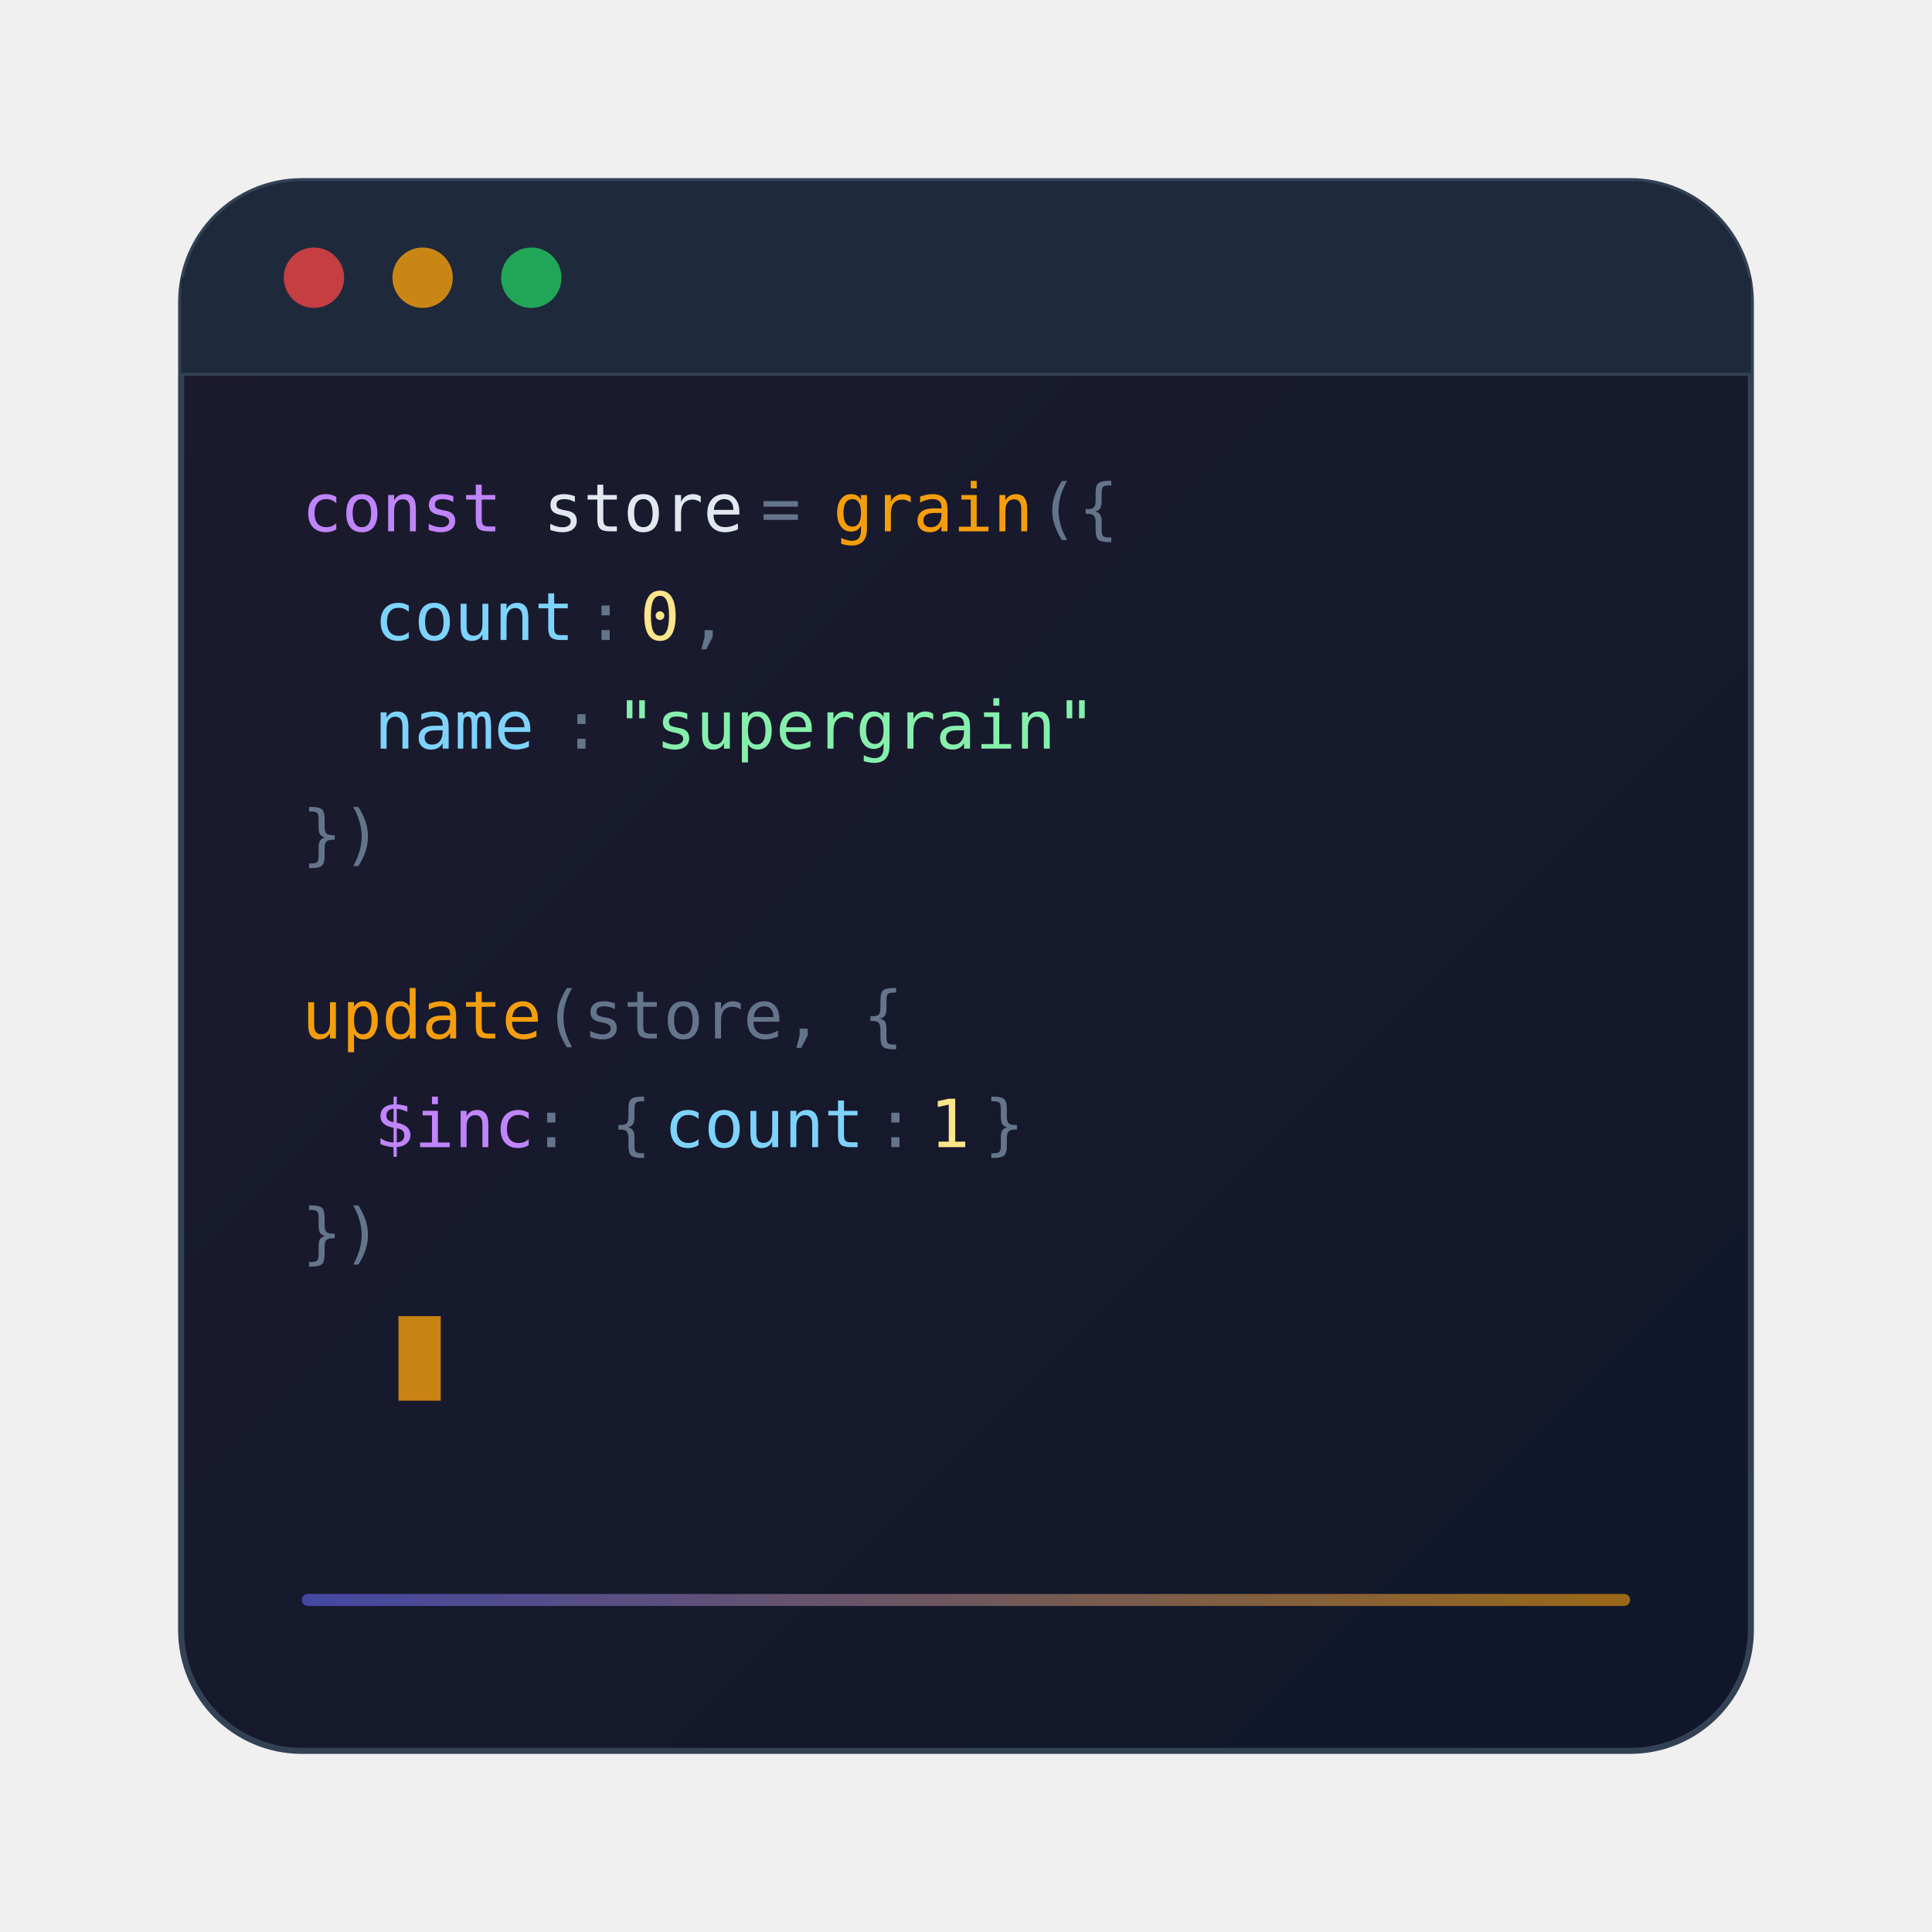
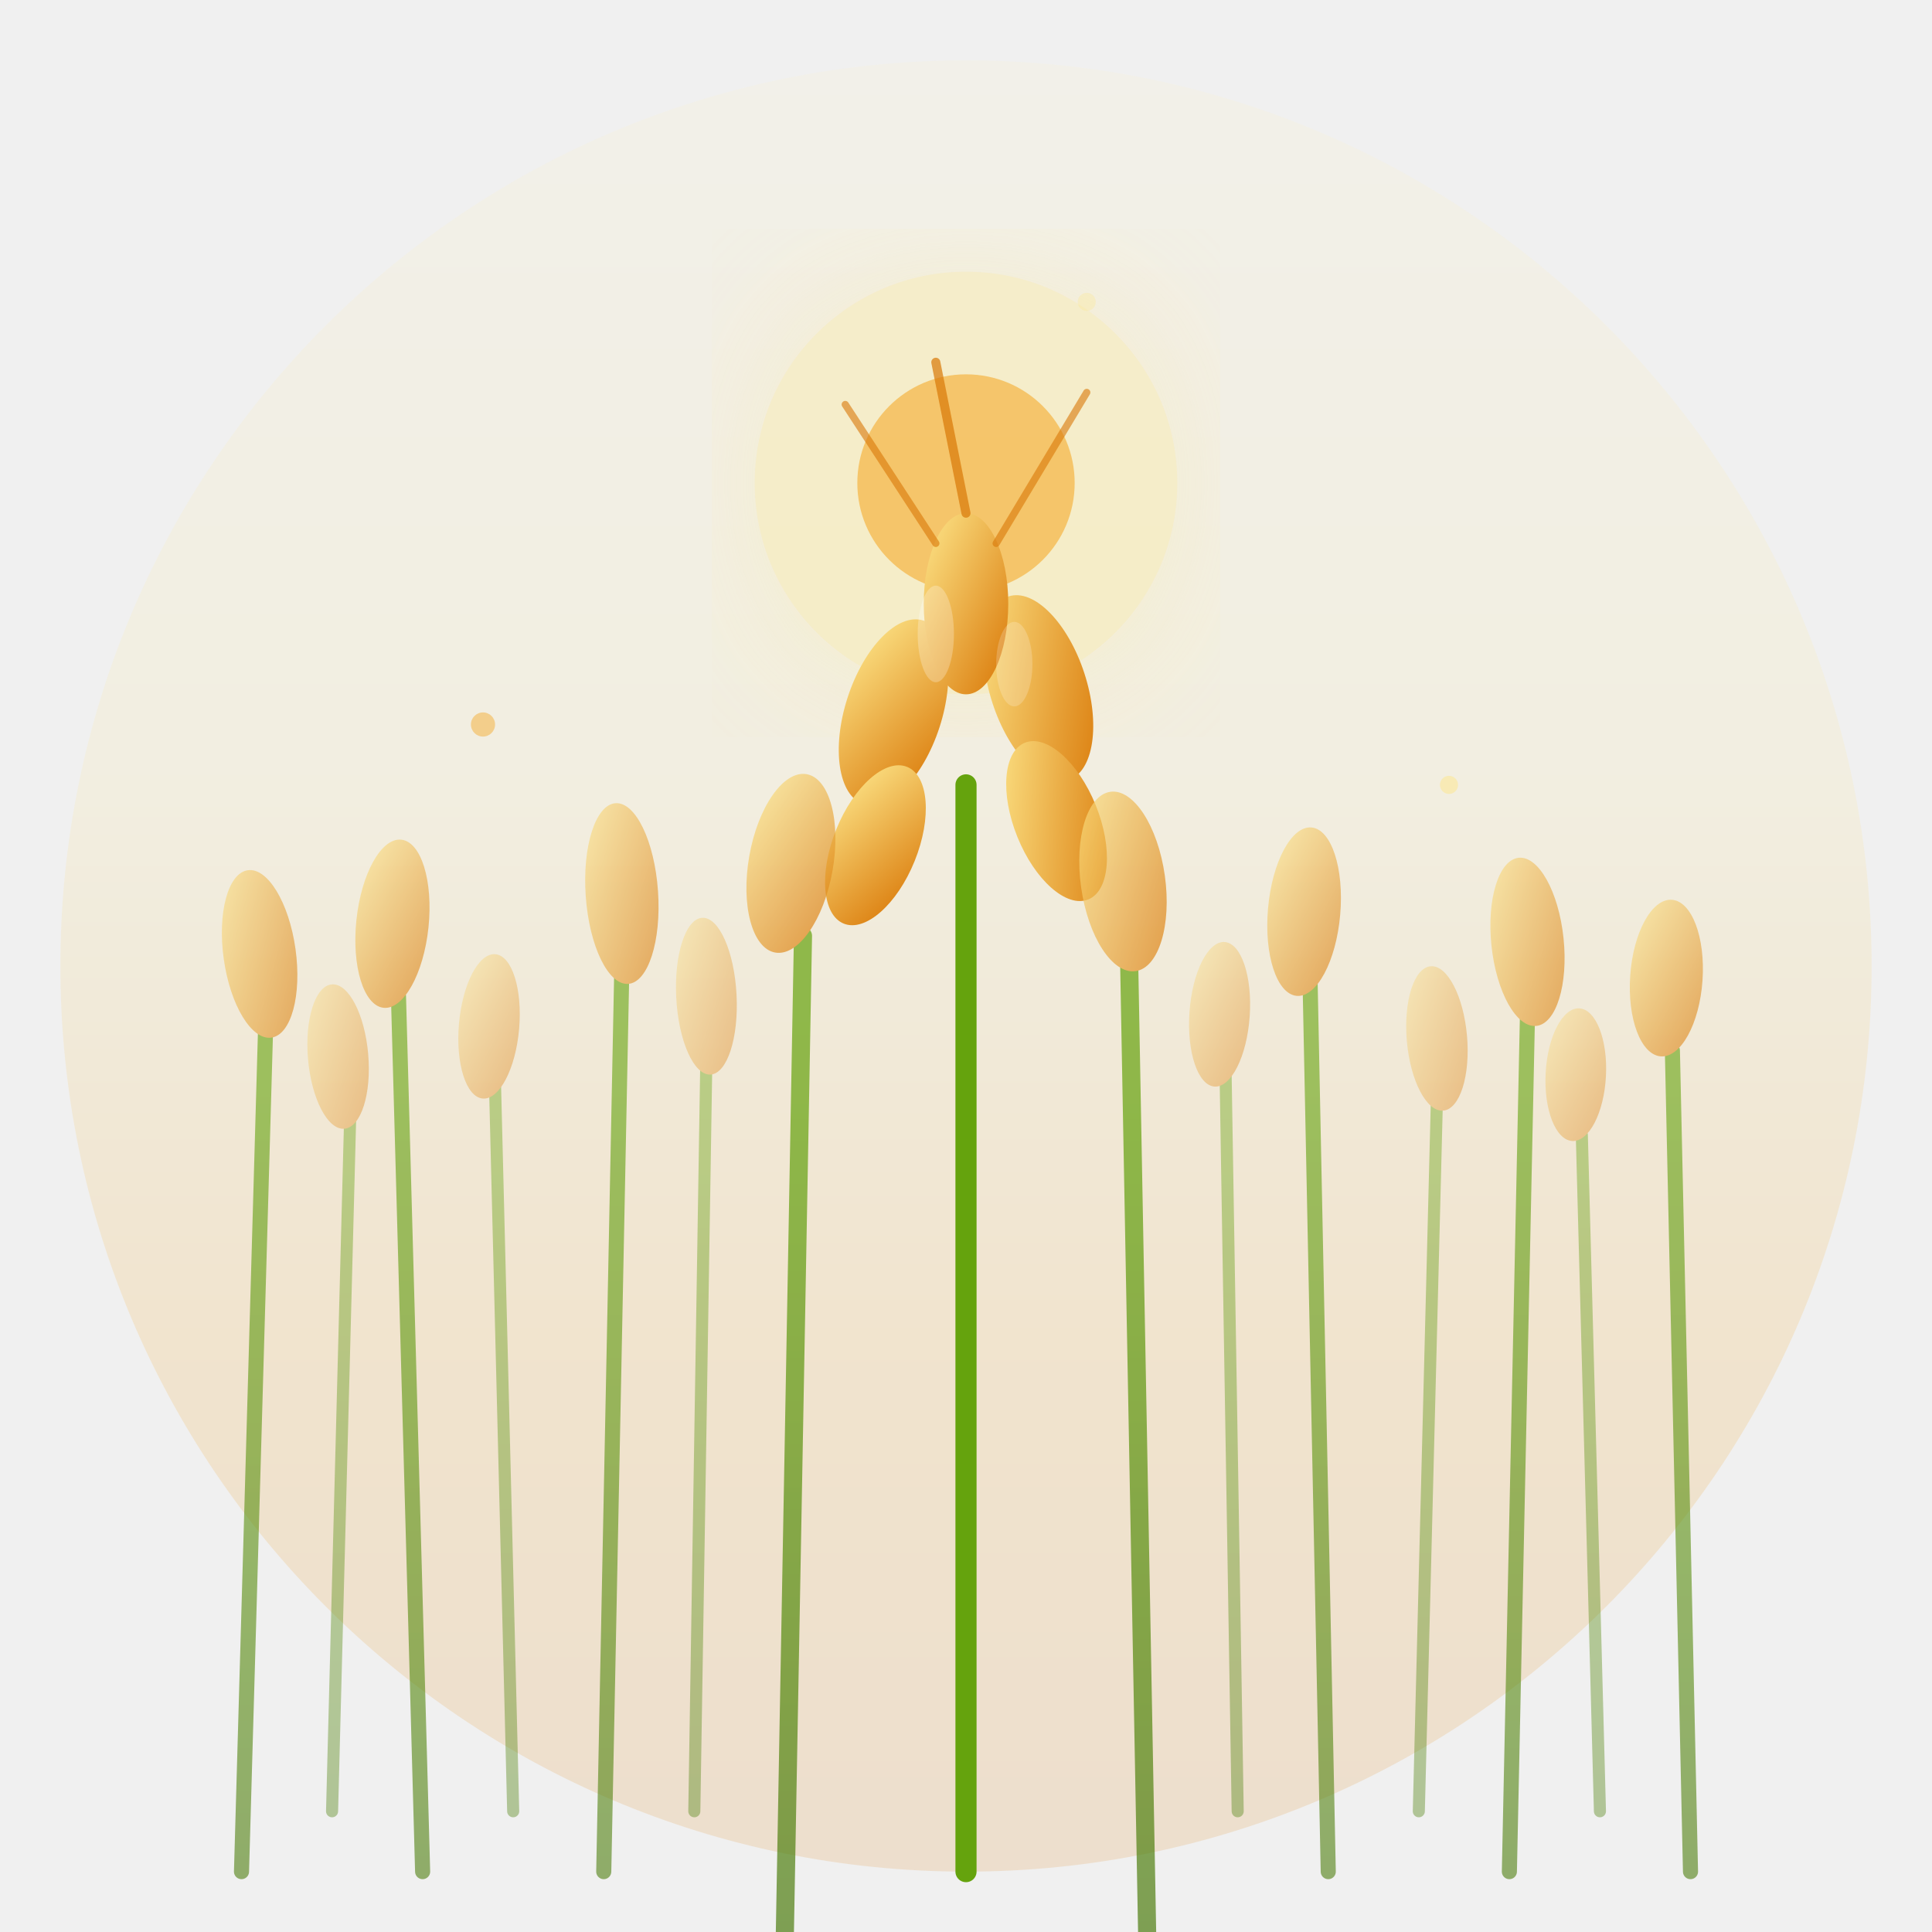
<svg xmlns="http://www.w3.org/2000/svg" width="320" height="320" viewBox="0 0 320 320" fill="none">
  <defs>
-     <linearGradient id="bgGrad" x1="0" y1="0" x2="320" y2="320" gradientUnits="userSpaceOnUse">
-       <stop offset="0%" stop-color="#1E1B2E" />
-       <stop offset="100%" stop-color="#0F172A" />
+     <linearGradient id="skyGrad" x1="160" y1="0" x2="160" y2="320" gradientUnits="userSpaceOnUse">
+       <stop offset="0%" stop-color="#FEF3C7" />
+       <stop offset="40%" stop-color="#FDE68A" />
+       <stop offset="70%" stop-color="#F59E0B" />
+       <stop offset="100%" stop-color="#D97706" />
    </linearGradient>
-     <linearGradient id="barGrad" x1="0" y1="0" x2="1" y2="0">
-       <stop offset="0%" stop-color="#6366F1" />
-       <stop offset="100%" stop-color="#F59E0B" />
+     <linearGradient id="stalkGradC" x1="0" y1="320" x2="0" y2="180" gradientUnits="userSpaceOnUse">
+       <stop offset="0%" stop-color="#4D7C0F" />
+       <stop offset="100%" stop-color="#65A30D" />
    </linearGradient>
-     <clipPath id="roundRect">
-       <rect x="30" y="30" width="260" height="260" rx="20" />
-     </clipPath>
+     <linearGradient id="headGradC" x1="0" y1="0" x2="1" y2="1">
+       <stop offset="0%" stop-color="#FDE68A" />
+       <stop offset="100%" stop-color="#D97706" />
+     </linearGradient>
+     <filter id="sunGlow">
+       <feGaussianBlur stdDeviation="15" result="blur" />
+       <feMerge>
+         <feMergeNode in="blur" />
+         <feMergeNode in="SourceGraphic" />
+       </feMerge>
+     </filter>
  </defs>
-   <rect x="30" y="30" width="260" height="260" rx="20" fill="url(#bgGrad)" />
-   <rect x="30" y="30" width="260" height="260" rx="20" stroke="#334155" stroke-width="1" />
-   <rect x="30" y="30" width="260" height="32" rx="20" fill="#1E293B" clip-path="url(#roundRect)" />
-   <rect x="30" y="46" width="260" height="16" fill="#1E293B" />
-   <line x1="30" y1="62" x2="290" y2="62" stroke="#334155" stroke-width="0.5" />
-   <circle cx="52" cy="46" r="5" fill="#EF4444" opacity="0.8" />
-   <circle cx="70" cy="46" r="5" fill="#F59E0B" opacity="0.8" />
-   <circle cx="88" cy="46" r="5" fill="#22C55E" opacity="0.8" />
-   <text x="50" y="88" font-family="'SF Mono', 'Fira Code', 'JetBrains Mono', monospace" font-size="11" fill="#C084FC" font-weight="500">const</text>
-   <text x="90" y="88" font-family="'SF Mono', 'Fira Code', 'JetBrains Mono', monospace" font-size="11" fill="#E2E8F0">store</text>
-   <text x="126" y="88" font-family="'SF Mono', 'Fira Code', 'JetBrains Mono', monospace" font-size="11" fill="#64748B">=</text>
-   <text x="138" y="88" font-family="'SF Mono', 'Fira Code', 'JetBrains Mono', monospace" font-size="11" fill="#F59E0B">grain</text>
-   <text x="172" y="88" font-family="'SF Mono', 'Fira Code', 'JetBrains Mono', monospace" font-size="11" fill="#64748B">({</text>
-   <text x="62" y="106" font-family="'SF Mono', 'Fira Code', 'JetBrains Mono', monospace" font-size="11" fill="#7DD3FC">count</text>
-   <text x="97" y="106" font-family="'SF Mono', 'Fira Code', 'JetBrains Mono', monospace" font-size="11" fill="#64748B">:</text>
-   <text x="106" y="106" font-family="'SF Mono', 'Fira Code', 'JetBrains Mono', monospace" font-size="11" fill="#FDE68A">0</text>
-   <text x="114" y="106" font-family="'SF Mono', 'Fira Code', 'JetBrains Mono', monospace" font-size="11" fill="#64748B">,</text>
-   <text x="62" y="124" font-family="'SF Mono', 'Fira Code', 'JetBrains Mono', monospace" font-size="11" fill="#7DD3FC">name</text>
-   <text x="93" y="124" font-family="'SF Mono', 'Fira Code', 'JetBrains Mono', monospace" font-size="11" fill="#64748B">:</text>
-   <text x="102" y="124" font-family="'SF Mono', 'Fira Code', 'JetBrains Mono', monospace" font-size="11" fill="#86EFAC">"supergrain"</text>
-   <text x="50" y="142" font-family="'SF Mono', 'Fira Code', 'JetBrains Mono', monospace" font-size="11" fill="#64748B">})</text>
-   <text x="50" y="172" font-family="'SF Mono', 'Fira Code', 'JetBrains Mono', monospace" font-size="11" fill="#F59E0B">update</text>
-   <text x="90" y="172" font-family="'SF Mono', 'Fira Code', 'JetBrains Mono', monospace" font-size="11" fill="#64748B">(store, {</text>
-   <text x="62" y="190" font-family="'SF Mono', 'Fira Code', 'JetBrains Mono', monospace" font-size="11" fill="#C084FC">$inc</text>
-   <text x="88" y="190" font-family="'SF Mono', 'Fira Code', 'JetBrains Mono', monospace" font-size="11" fill="#64748B">: {</text>
-   <text x="110" y="190" font-family="'SF Mono', 'Fira Code', 'JetBrains Mono', monospace" font-size="11" fill="#7DD3FC">count</text>
-   <text x="145" y="190" font-family="'SF Mono', 'Fira Code', 'JetBrains Mono', monospace" font-size="11" fill="#64748B">:</text>
-   <text x="154" y="190" font-family="'SF Mono', 'Fira Code', 'JetBrains Mono', monospace" font-size="11" fill="#FDE68A">1</text>
-   <text x="163" y="190" font-family="'SF Mono', 'Fira Code', 'JetBrains Mono', monospace" font-size="11" fill="#64748B">}</text>
-   <text x="50" y="208" font-family="'SF Mono', 'Fira Code', 'JetBrains Mono', monospace" font-size="11" fill="#64748B">})</text>
-   <rect x="66" y="218" width="7" height="14" fill="#F59E0B" opacity="0.8">
-     <animate attributeName="opacity" values="0.8;0;0.8" dur="1.2s" repeatCount="indefinite" />
-   </rect>
-   <rect x="50" y="264" width="220" height="2" rx="1" fill="url(#barGrad)" opacity="0.6" />
+   <circle cx="160" cy="160" r="150" fill="url(#skyGrad)" opacity="0.15" />
+   <circle cx="160" cy="80" r="35" fill="#FDE68A" opacity="0.3" filter="url(#sunGlow)" />
+   <circle cx="160" cy="80" r="18" fill="#F59E0B" opacity="0.5" />
+   <g opacity="0.4">
+     <line x1="55" y1="300" x2="58" y2="185" stroke="url(#stalkGradC)" stroke-width="2" stroke-linecap="round" />
+     <ellipse cx="56" cy="175" rx="5" ry="12" transform="rotate(-5, 56, 175)" fill="url(#headGradC)" />
+     <line x1="85" y1="300" x2="82" y2="180" stroke="url(#stalkGradC)" stroke-width="2" stroke-linecap="round" />
+     <ellipse cx="81" cy="170" rx="5" ry="12" transform="rotate(5, 81, 170)" fill="url(#headGradC)" />
+     <line x1="115" y1="300" x2="117" y2="175" stroke="url(#stalkGradC)" stroke-width="2" stroke-linecap="round" />
+     <ellipse cx="117" cy="165" rx="5" ry="13" transform="rotate(-3, 117, 165)" fill="url(#headGradC)" />
+     <line x1="205" y1="300" x2="203" y2="178" stroke="url(#stalkGradC)" stroke-width="2" stroke-linecap="round" />
+     <ellipse cx="202" cy="168" rx="5" ry="12" transform="rotate(4, 202, 168)" fill="url(#headGradC)" />
+     <line x1="235" y1="300" x2="238" y2="182" stroke="url(#stalkGradC)" stroke-width="2" stroke-linecap="round" />
+     <ellipse cx="238" cy="172" rx="5" ry="12" transform="rotate(-5, 238, 172)" fill="url(#headGradC)" />
+     <line x1="265" y1="300" x2="262" y2="188" stroke="url(#stalkGradC)" stroke-width="2" stroke-linecap="round" />
+     <ellipse cx="261" cy="178" rx="5" ry="11" transform="rotate(3, 261, 178)" fill="url(#headGradC)" />
+   </g>
+   <g opacity="0.6">
+     <line x1="40" y1="310" x2="44" y2="170" stroke="url(#stalkGradC)" stroke-width="2.5" stroke-linecap="round" />
+     <ellipse cx="43" cy="158" rx="6" ry="14" transform="rotate(-8, 43, 158)" fill="url(#headGradC)" />
+     <line x1="70" y1="310" x2="66" y2="165" stroke="url(#stalkGradC)" stroke-width="2.5" stroke-linecap="round" />
+     <ellipse cx="65" cy="153" rx="6" ry="14" transform="rotate(6, 65, 153)" fill="url(#headGradC)" />
+     <line x1="100" y1="310" x2="103" y2="160" stroke="url(#stalkGradC)" stroke-width="2.5" stroke-linecap="round" />
+     <ellipse cx="103" cy="148" rx="6" ry="15" transform="rotate(-4, 103, 148)" fill="url(#headGradC)" />
+     <line x1="220" y1="310" x2="217" y2="163" stroke="url(#stalkGradC)" stroke-width="2.5" stroke-linecap="round" />
+     <ellipse cx="216" cy="151" rx="6" ry="14" transform="rotate(5, 216, 151)" fill="url(#headGradC)" />
+     <line x1="250" y1="310" x2="253" y2="168" stroke="url(#stalkGradC)" stroke-width="2.5" stroke-linecap="round" />
+     <ellipse cx="253" cy="156" rx="6" ry="14" transform="rotate(-6, 253, 156)" fill="url(#headGradC)" />
+     <line x1="280" y1="310" x2="277" y2="174" stroke="url(#stalkGradC)" stroke-width="2.5" stroke-linecap="round" />
+     <ellipse cx="276" cy="162" rx="6" ry="13" transform="rotate(4, 276, 162)" fill="url(#headGradC)" />
+   </g>
+   <line x1="160" y1="310" x2="160" y2="130" stroke="#65A30D" stroke-width="3.5" stroke-linecap="round" />
+   <ellipse cx="148" cy="118" rx="8" ry="16" transform="rotate(18, 148, 118)" fill="url(#headGradC)" />
+   <ellipse cx="145" cy="140" rx="7" ry="14" transform="rotate(22, 145, 140)" fill="url(#headGradC)" />
+   <ellipse cx="172" cy="114" rx="8" ry="16" transform="rotate(-18, 172, 114)" fill="url(#headGradC)" />
+   <ellipse cx="175" cy="136" rx="7" ry="14" transform="rotate(-22, 175, 136)" fill="url(#headGradC)" />
+   <ellipse cx="160" cy="100" rx="7" ry="15" fill="url(#headGradC)" />
+   <line x1="160" y1="85" x2="155" y2="60" stroke="#D97706" stroke-width="1.5" stroke-linecap="round" opacity="0.7" />
+   <line x1="165" y1="90" x2="180" y2="65" stroke="#D97706" stroke-width="1.2" stroke-linecap="round" opacity="0.6" />
+   <line x1="155" y1="90" x2="140" y2="67" stroke="#D97706" stroke-width="1.2" stroke-linecap="round" opacity="0.6" />
+   <ellipse cx="155" cy="105" rx="3" ry="8" fill="white" opacity="0.25" />
+   <ellipse cx="168" cy="110" rx="3" ry="7" fill="white" opacity="0.2" />
+   <g opacity="0.7">
+     <line x1="130" y1="320" x2="133" y2="155" stroke="url(#stalkGradC)" stroke-width="3" stroke-linecap="round" />
+     <ellipse cx="131" cy="143" rx="7" ry="15" transform="rotate(10, 131, 143)" fill="url(#headGradC)" />
+     <line x1="190" y1="320" x2="187" y2="158" stroke="url(#stalkGradC)" stroke-width="3" stroke-linecap="round" />
+     <ellipse cx="186" cy="146" rx="7" ry="15" transform="rotate(-8, 186, 146)" fill="url(#headGradC)" />
+   </g>
+   <circle cx="80" cy="120" r="2" fill="#F59E0B" opacity="0.4">
+     <animate attributeName="cy" values="120;110;120" dur="3s" repeatCount="indefinite" />
+   </circle>
+   <circle cx="240" cy="130" r="1.5" fill="#FDE68A" opacity="0.5">
+     <animate attributeName="cy" values="130;118;130" dur="2.5s" repeatCount="indefinite" />
+   </circle>
+   <circle cx="180" cy="50" r="1.5" fill="#FDE68A" opacity="0.3">
+     <animate attributeName="cy" values="50;42;50" dur="4s" repeatCount="indefinite" />
+   </circle>
</svg>
